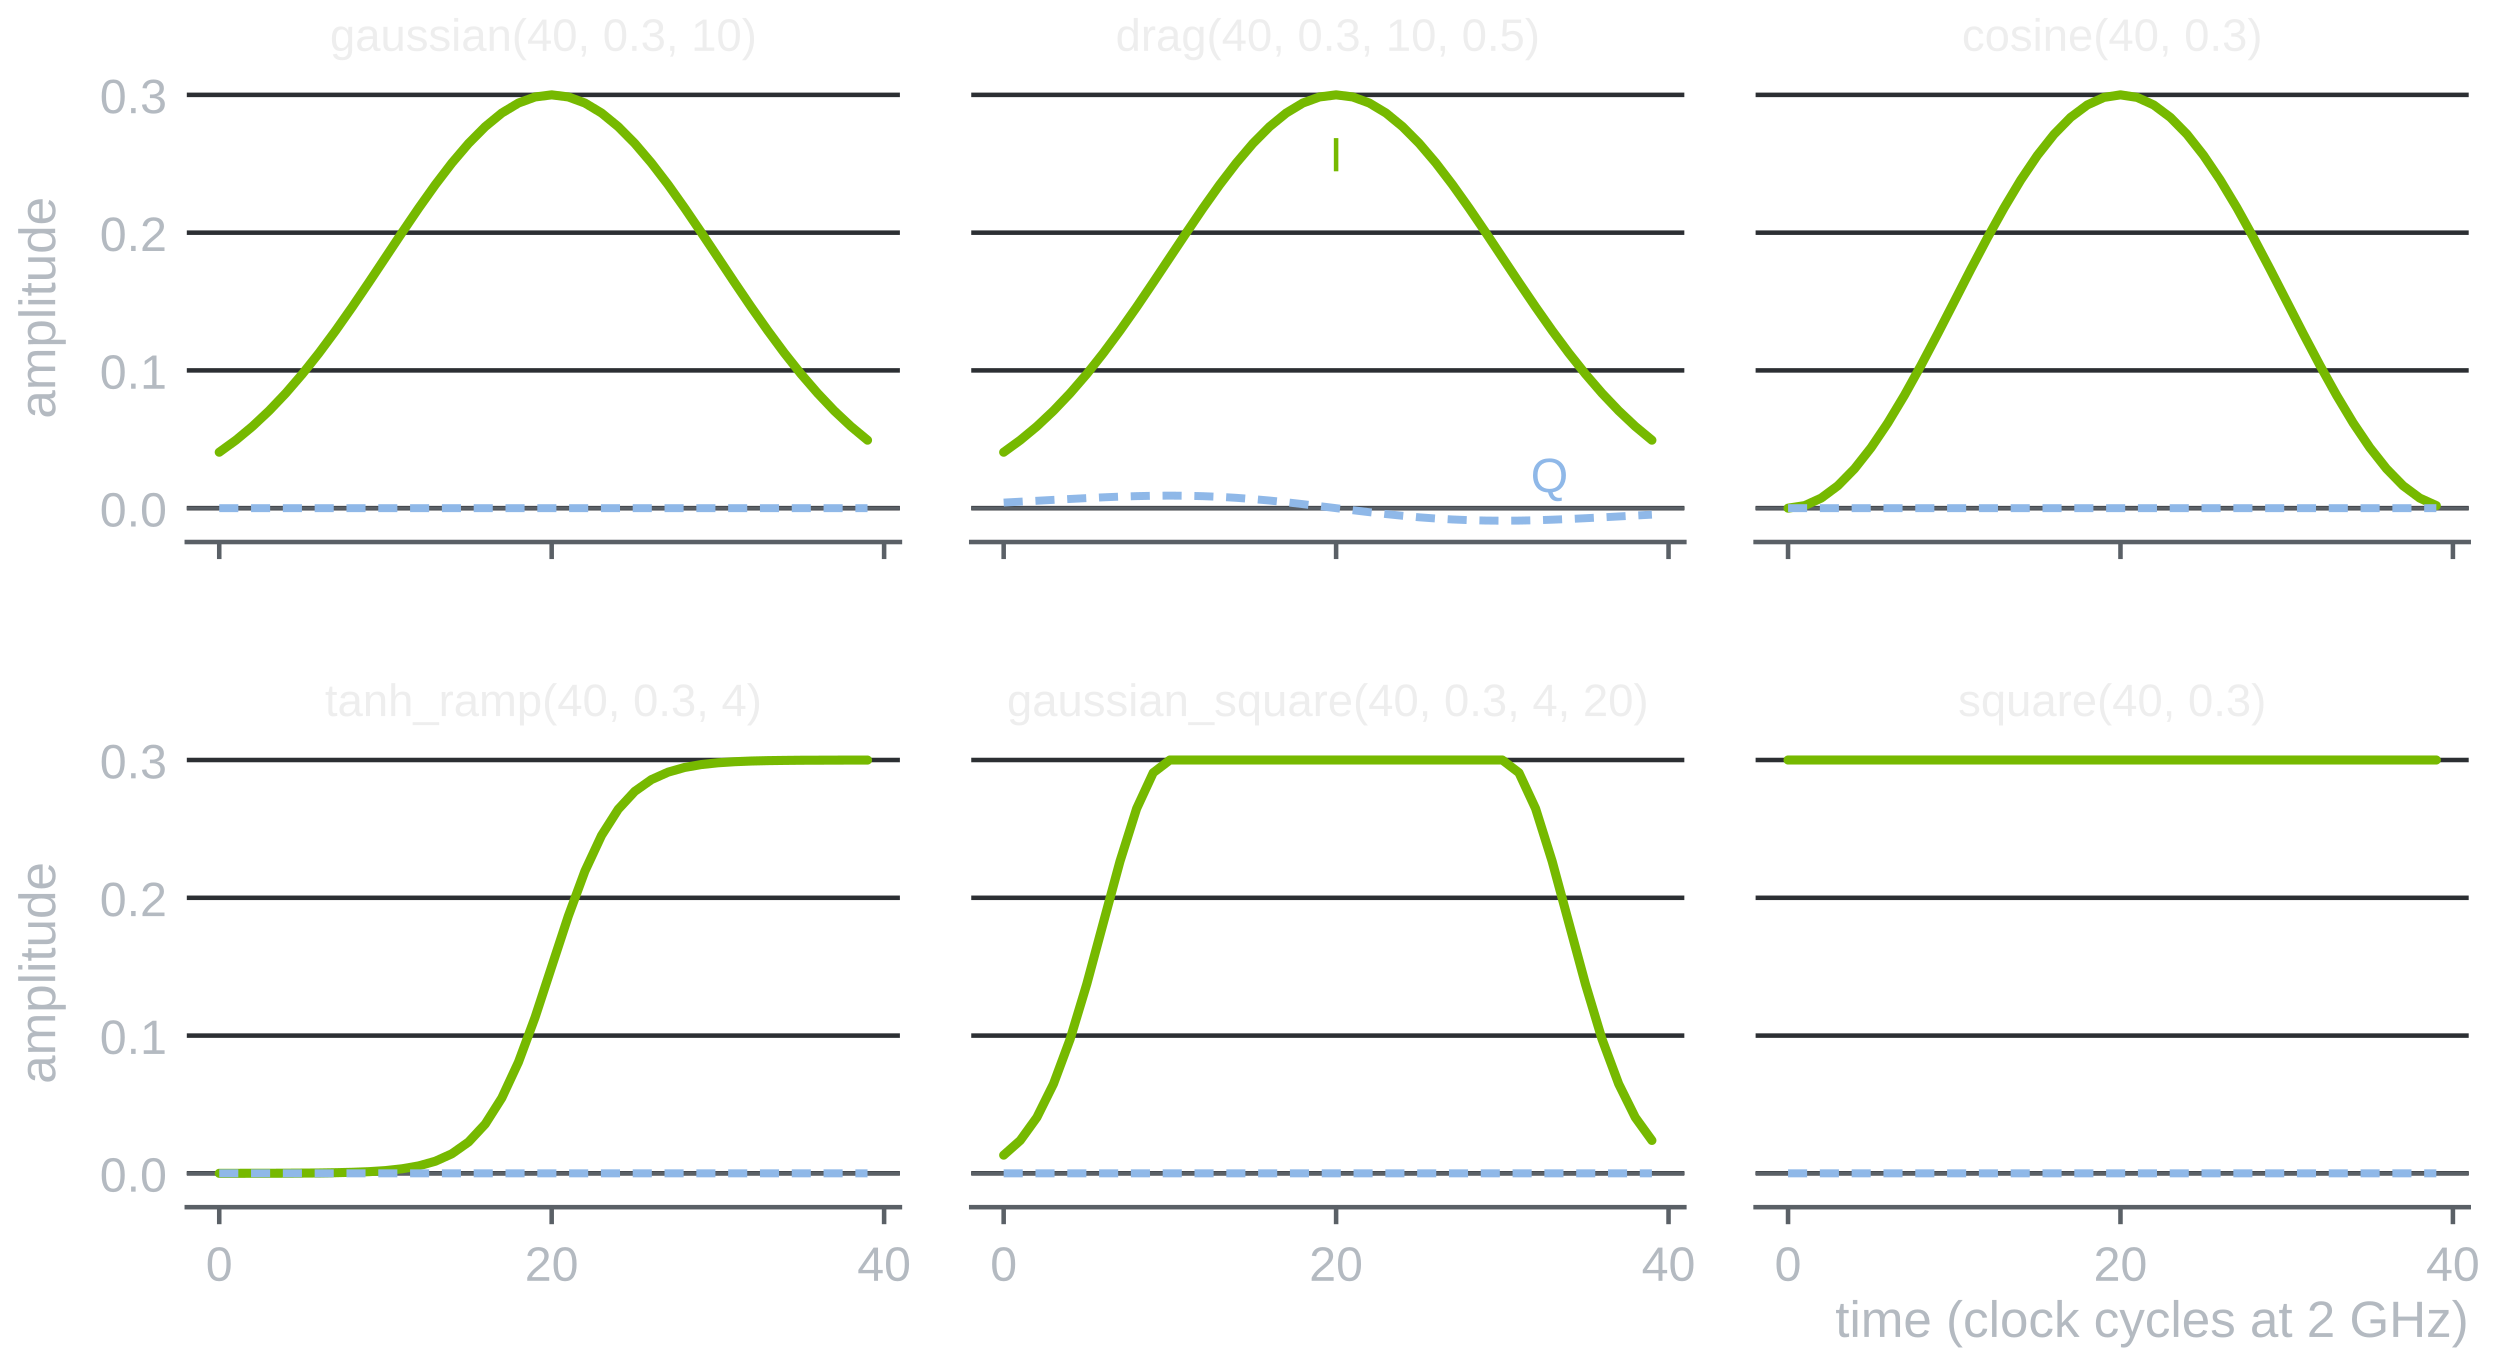
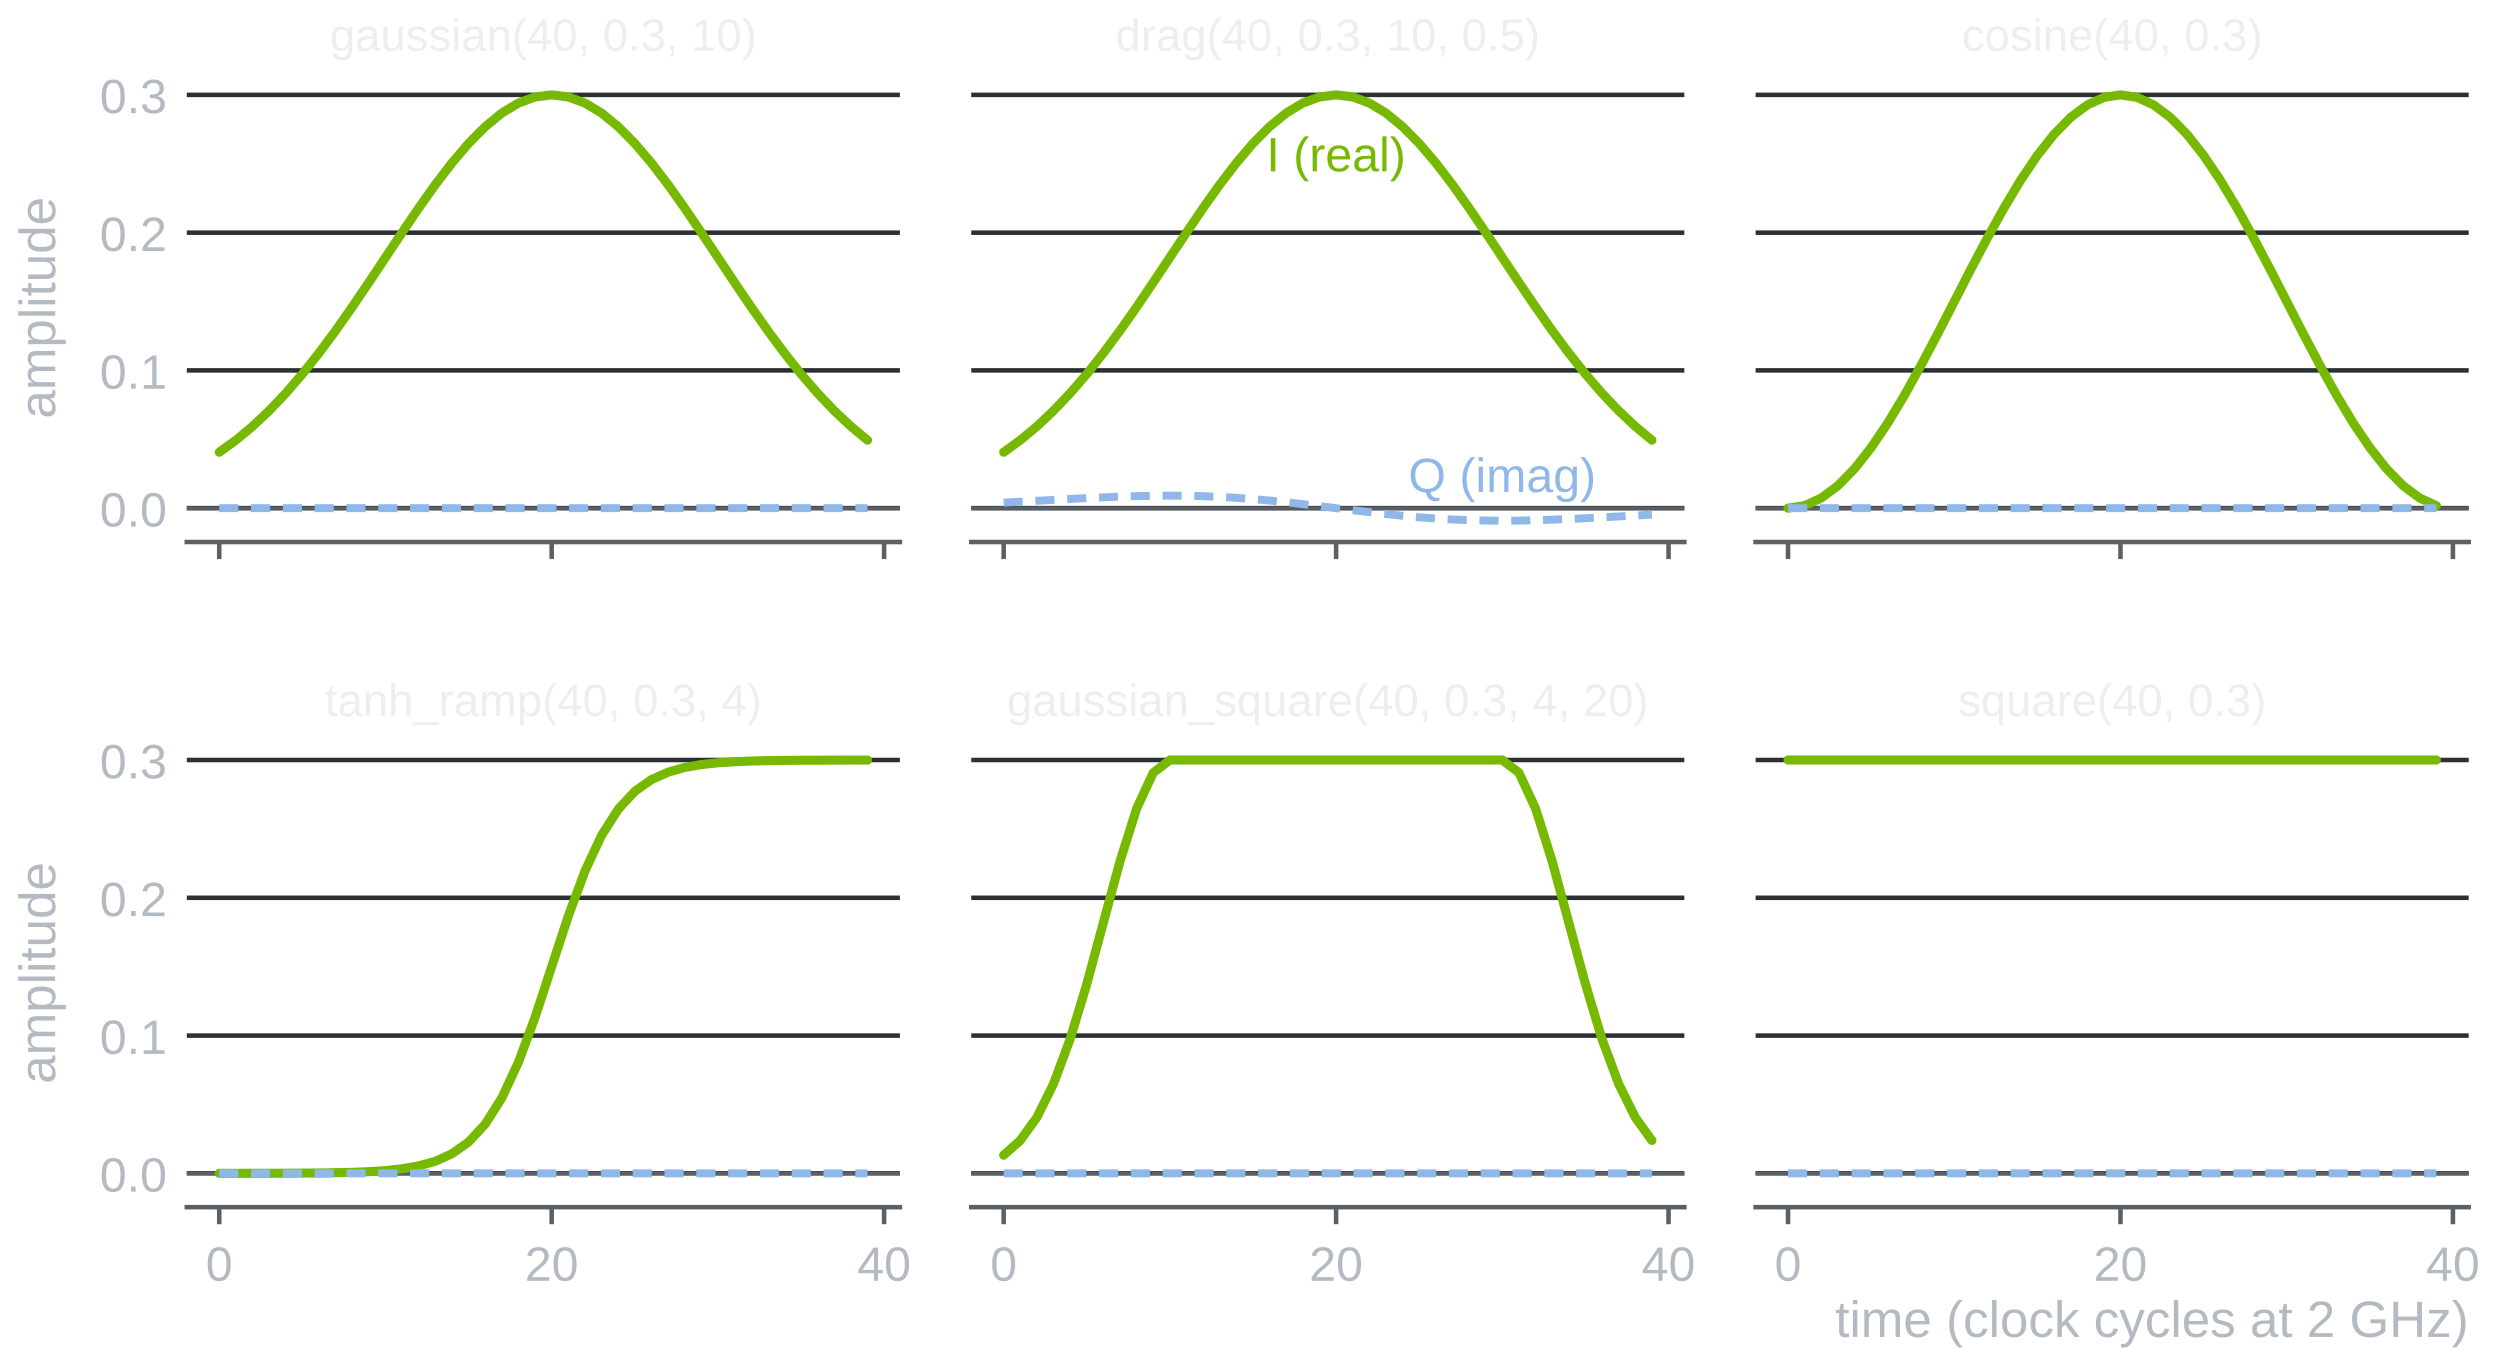
<svg xmlns="http://www.w3.org/2000/svg" xmlns:xlink="http://www.w3.org/1999/xlink" role="img" aria-labelledby="title desc" width="440.16pt" height="240.42pt" viewBox="0 0 440.16 240.42" version="1.1">
  <defs>
    <style type="text/css">*{stroke-linejoin: round; stroke-linecap: butt}</style>
  </defs>
  <g id="figure_1">
    <g id="patch_1">
      <path d="M 0 240.42 L 440.16 240.42 L 440.16 -0 L 0 -0 L 0 240.42 z " style="fill: none" />
    </g>
    <g id="axes_1">
      <g id="patch_2">
        <path d="M 32.89 95.43 L 158.44 95.43 L 158.44 12.95 L 32.89 12.95 L 32.89 95.43 z " style="fill: none" />
      </g>
      <g id="matplotlib.axis_1">
        <g id="xtick_1">
          <g id="line2d_1">
            <defs>
              <path id="mfe68c2d5a2" d="M 0 0 L 0 3 " style="stroke: #5a6066; stroke-width: 0.8" />
            </defs>
            <g>
              <use xlink:href="#mfe68c2d5a2" x="38.60" y="95.43" style="fill: #5a6066; stroke: #5a6066; stroke-width: 0.8" />
            </g>
          </g>
        </g>
        <g id="xtick_2">
          <g id="line2d_2">
            <g>
              <use xlink:href="#mfe68c2d5a2" x="97.13" y="95.43" style="fill: #5a6066; stroke: #5a6066; stroke-width: 0.8" />
            </g>
          </g>
        </g>
        <g id="xtick_3">
          <g id="line2d_3">
            <g>
              <use xlink:href="#mfe68c2d5a2" x="155.66" y="95.43" style="fill: #5a6066; stroke: #5a6066; stroke-width: 0.8" />
            </g>
          </g>
        </g>
      </g>
      <g id="matplotlib.axis_2">
        <g id="ytick_1">
          <g id="line2d_4">
            <path d="M 32.89 89.47 L 158.44 89.47 " clip-path="url(#p9527e29cbf)" style="fill: none; stroke: #2c2f33; stroke-width: 0.8; stroke-linecap: round" />
          </g>
          <g id="line2d_5" />
          <g id="text_1">
            <text style="font-size: 8.5px; font-family:NVIDIA, Arial, Helvetica, sans-serif; text-anchor: end; fill: #b4bac1" x="29.39" y="92.70" transform="rotate(-0 29.39 92.70)">0.0</text>
          </g>
        </g>
        <g id="ytick_2">
          <g id="line2d_6">
            <path d="M 32.89 65.21 L 158.44 65.21 " clip-path="url(#p9527e29cbf)" style="fill: none; stroke: #2c2f33; stroke-width: 0.8; stroke-linecap: round" />
          </g>
          <g id="line2d_7" />
          <g id="text_2">
            <text style="font-size: 8.5px; font-family:NVIDIA, Arial, Helvetica, sans-serif; text-anchor: end; fill: #b4bac1" x="29.39" y="68.44" transform="rotate(-0 29.39 68.44)">0.1</text>
          </g>
        </g>
        <g id="ytick_3">
          <g id="line2d_8">
            <path d="M 32.89 40.96 L 158.44 40.96 " clip-path="url(#p9527e29cbf)" style="fill: none; stroke: #2c2f33; stroke-width: 0.8; stroke-linecap: round" />
          </g>
          <g id="line2d_9" />
          <g id="text_3">
            <text style="font-size: 8.5px; font-family:NVIDIA, Arial, Helvetica, sans-serif; text-anchor: end; fill: #b4bac1" x="29.39" y="44.19" transform="rotate(-0 29.39 44.19)">0.2</text>
          </g>
        </g>
        <g id="ytick_4">
          <g id="line2d_10">
            <path d="M 32.89 16.70 L 158.44 16.70 " clip-path="url(#p9527e29cbf)" style="fill: none; stroke: #2c2f33; stroke-width: 0.8; stroke-linecap: round" />
          </g>
          <g id="line2d_11" />
          <g id="text_4">
            <text style="font-size: 8.5px; font-family:NVIDIA, Arial, Helvetica, sans-serif; text-anchor: end; fill: #b4bac1" x="29.39" y="19.93" transform="rotate(-0 29.39 19.93)">0.3</text>
          </g>
        </g>
        <g id="text_5">
          <text style="font-size: 9px; font-family:NVIDIA, Arial, Helvetica, sans-serif; text-anchor: middle; fill: #b4bac1" x="9.71" y="54.19" transform="rotate(-90 9.71 54.19)">amplitude</text>
        </g>
      </g>
      <g id="line2d_12">
        <path d="M 32.89 89.47 L 158.44 89.47 " clip-path="url(#p9527e29cbf)" style="fill: none; stroke: #5a6066; stroke-width: 0.6; stroke-linecap: round" />
      </g>
      <g id="line2d_13">
        <path d="M 38.60 79.62 L 41.53 77.50 L 44.45 75.07 L 47.38 72.32 L 50.31 69.24 L 53.23 65.85 L 56.16 62.16 L 59.09 58.21 L 62.01 54.05 L 64.94 49.73 L 67.87 45.33 L 70.79 40.94 L 73.72 36.63 L 76.65 32.51 L 79.57 28.69 L 82.50 25.25 L 85.43 22.30 L 88.35 19.90 L 91.28 18.14 L 94.21 17.07 L 97.13 16.70 L 100.06 17.07 L 102.98 18.14 L 105.91 19.90 L 108.84 22.30 L 111.76 25.25 L 114.69 28.69 L 117.62 32.51 L 120.54 36.63 L 123.47 40.94 L 126.40 45.33 L 129.32 49.73 L 132.25 54.05 L 135.18 58.21 L 138.10 62.16 L 141.03 65.85 L 143.96 69.24 L 146.88 72.32 L 149.81 75.07 L 152.74 77.50 " clip-path="url(#p9527e29cbf)" style="fill: none; stroke: #76b900; stroke-width: 1.6; stroke-linecap: round" />
      </g>
      <g id="line2d_14">
        <path d="M 38.60 89.47 L 41.53 89.47 L 44.45 89.47 L 47.38 89.47 L 50.31 89.47 L 53.23 89.47 L 56.16 89.47 L 59.09 89.47 L 62.01 89.47 L 64.94 89.47 L 67.87 89.47 L 70.79 89.47 L 73.72 89.47 L 76.65 89.47 L 79.57 89.47 L 82.50 89.47 L 85.43 89.47 L 88.35 89.47 L 91.28 89.47 L 94.21 89.47 L 97.13 89.47 L 100.06 89.47 L 102.98 89.47 L 105.91 89.47 L 108.84 89.47 L 111.76 89.47 L 114.69 89.47 L 117.62 89.47 L 120.54 89.47 L 123.47 89.47 L 126.40 89.47 L 129.32 89.47 L 132.25 89.47 L 135.18 89.47 L 138.10 89.47 L 141.03 89.47 L 143.96 89.47 L 146.88 89.47 L 149.81 89.47 L 152.74 89.47 " clip-path="url(#p9527e29cbf)" style="fill: none; stroke-dasharray: 3.36,2.24; stroke-dashoffset: 0; stroke: #8fb8e8; stroke-width: 1.4" />
      </g>
      <g id="patch_3">
        <path d="M 32.89 95.43 L 158.44 95.43 " style="fill: none; stroke: #5a6066; stroke-width: 0.8; stroke-linejoin: miter; stroke-linecap: square" />
      </g>
      <g id="text_6">
        <text style="font-size: 8px; font-family:NVIDIA, Arial, Helvetica, sans-serif; text-anchor: middle; fill: #eeeeee" x="95.67" y="8.95" transform="rotate(-0 95.67 8.95)">gaussian(40, 0.3, 10)</text>
      </g>
    </g>
    <g id="axes_2">
      <g id="patch_4">
        <path d="M 171.00 95.43 L 296.55 95.43 L 296.55 12.95 L 171.00 12.95 L 171.00 95.43 z " style="fill: none" />
      </g>
      <g id="matplotlib.axis_3">
        <g id="xtick_4">
          <g id="line2d_15">
            <g>
              <use xlink:href="#mfe68c2d5a2" x="176.71" y="95.43" style="fill: #5a6066; stroke: #5a6066; stroke-width: 0.8" />
            </g>
          </g>
        </g>
        <g id="xtick_5">
          <g id="line2d_16">
            <g>
              <use xlink:href="#mfe68c2d5a2" x="235.24" y="95.43" style="fill: #5a6066; stroke: #5a6066; stroke-width: 0.8" />
            </g>
          </g>
        </g>
        <g id="xtick_6">
          <g id="line2d_17">
            <g>
              <use xlink:href="#mfe68c2d5a2" x="293.77" y="95.43" style="fill: #5a6066; stroke: #5a6066; stroke-width: 0.8" />
            </g>
          </g>
        </g>
      </g>
      <g id="matplotlib.axis_4">
        <g id="ytick_5">
          <g id="line2d_18">
            <path d="M 171.00 89.47 L 296.55 89.47 " clip-path="url(#pcccd1aeb16)" style="fill: none; stroke: #2c2f33; stroke-width: 0.8; stroke-linecap: round" />
          </g>
          <g id="line2d_19" />
        </g>
        <g id="ytick_6">
          <g id="line2d_20">
            <path d="M 171.00 65.21 L 296.55 65.21 " clip-path="url(#pcccd1aeb16)" style="fill: none; stroke: #2c2f33; stroke-width: 0.8; stroke-linecap: round" />
          </g>
          <g id="line2d_21" />
        </g>
        <g id="ytick_7">
          <g id="line2d_22">
            <path d="M 171.00 40.96 L 296.55 40.96 " clip-path="url(#pcccd1aeb16)" style="fill: none; stroke: #2c2f33; stroke-width: 0.8; stroke-linecap: round" />
          </g>
          <g id="line2d_23" />
        </g>
        <g id="ytick_8">
          <g id="line2d_24">
            <path d="M 171.00 16.70 L 296.55 16.70 " clip-path="url(#pcccd1aeb16)" style="fill: none; stroke: #2c2f33; stroke-width: 0.8; stroke-linecap: round" />
          </g>
          <g id="line2d_25" />
        </g>
      </g>
      <g id="line2d_26">
        <path d="M 171.00 89.47 L 296.55 89.47 " clip-path="url(#pcccd1aeb16)" style="fill: none; stroke: #5a6066; stroke-width: 0.6; stroke-linecap: round" />
      </g>
      <g id="line2d_27">
        <path d="M 176.71 79.62 L 179.63 77.50 L 182.56 75.07 L 185.48 72.32 L 188.41 69.24 L 191.34 65.85 L 194.26 62.16 L 197.19 58.21 L 200.12 54.05 L 203.04 49.73 L 205.97 45.33 L 208.90 40.94 L 211.82 36.63 L 214.75 32.51 L 217.68 28.69 L 220.60 25.25 L 223.53 22.30 L 226.46 19.90 L 229.38 18.14 L 232.31 17.07 L 235.24 16.70 L 238.16 17.07 L 241.09 18.14 L 244.02 19.90 L 246.94 22.30 L 249.87 25.25 L 252.80 28.69 L 255.72 32.51 L 258.65 36.63 L 261.58 40.94 L 264.50 45.33 L 267.43 49.73 L 270.36 54.05 L 273.28 58.21 L 276.21 62.16 L 279.14 65.85 L 282.06 69.24 L 284.99 72.32 L 287.91 75.07 L 290.84 77.50 " clip-path="url(#pcccd1aeb16)" style="fill: none; stroke: #76b900; stroke-width: 1.6; stroke-linecap: round" />
      </g>
      <g id="line2d_28">
        <path d="M 176.71 88.49 L 179.63 88.33 L 182.56 88.17 L 185.48 88.01 L 188.41 87.85 L 191.34 87.70 L 194.26 87.56 L 197.19 87.44 L 200.12 87.35 L 203.04 87.29 L 205.97 87.26 L 208.90 87.29 L 211.82 87.36 L 214.75 87.48 L 217.68 87.65 L 220.60 87.87 L 223.53 88.13 L 226.46 88.43 L 229.38 88.76 L 232.31 89.11 L 235.24 89.47 L 238.16 89.83 L 241.09 90.18 L 244.02 90.51 L 246.94 90.81 L 249.87 91.08 L 252.80 91.29 L 255.72 91.46 L 258.65 91.58 L 261.58 91.65 L 264.50 91.68 L 267.43 91.66 L 270.36 91.60 L 273.28 91.50 L 276.21 91.38 L 279.14 91.24 L 282.06 91.09 L 284.99 90.93 L 287.91 90.77 L 290.84 90.61 " clip-path="url(#pcccd1aeb16)" style="fill: none; stroke-dasharray: 3.36,2.24; stroke-dashoffset: 0; stroke: #8fb8e8; stroke-width: 1.4" />
      </g>
      <g id="patch_5">
        <path d="M 171.00 95.43 L 296.55 95.43 " style="fill: none; stroke: #5a6066; stroke-width: 0.8; stroke-linejoin: miter; stroke-linecap: square" />
      </g>
      <g id="text_7">
-         <text style="font-size: 8.5px; font-family:NVIDIA, Arial, Helvetica, sans-serif; text-anchor: middle; fill: #76b900" x="235.24" y="30.16" transform="rotate(-0 235.24 30.16)">I</text>
+         <text style="font-size: 8.5px; font-family:NVIDIA, Arial, Helvetica, sans-serif; text-anchor: middle; fill: #76b900" x="235.24" y="30.16" transform="rotate(-0 235.24 30.16)">I (real)</text>
      </g>
      <g id="text_8">
-         <text style="font-size: 8.5px; font-family:NVIDIA, Arial, Helvetica, sans-serif; text-anchor: start; fill: #8fb8e8" x="269.50" y="86.64" transform="rotate(-0 269.50 86.64)">Q</text>
+         <text style="font-size: 8.5px; font-family:NVIDIA, Arial, Helvetica, sans-serif; text-anchor: middle; fill: #8fb8e8" x="264.50" y="86.64" transform="rotate(-0 264.50 86.64)">Q (imag)</text>
      </g>
      <g id="text_9">
        <text style="font-size: 8px; font-family:NVIDIA, Arial, Helvetica, sans-serif; text-anchor: middle; fill: #eeeeee" x="233.77" y="8.95" transform="rotate(-0 233.77 8.95)">drag(40, 0.3, 10, 0.5)</text>
      </g>
    </g>
    <g id="axes_3">
      <g id="patch_6">
        <path d="M 309.10 95.43 L 434.65 95.43 L 434.65 12.95 L 309.10 12.95 L 309.10 95.43 z " style="fill: none" />
      </g>
      <g id="matplotlib.axis_5">
        <g id="xtick_7">
          <g id="line2d_29">
            <g>
              <use xlink:href="#mfe68c2d5a2" x="314.81" y="95.43" style="fill: #5a6066; stroke: #5a6066; stroke-width: 0.8" />
            </g>
          </g>
        </g>
        <g id="xtick_8">
          <g id="line2d_30">
            <g>
              <use xlink:href="#mfe68c2d5a2" x="373.34" y="95.43" style="fill: #5a6066; stroke: #5a6066; stroke-width: 0.8" />
            </g>
          </g>
        </g>
        <g id="xtick_9">
          <g id="line2d_31">
            <g>
              <use xlink:href="#mfe68c2d5a2" x="431.87" y="95.43" style="fill: #5a6066; stroke: #5a6066; stroke-width: 0.8" />
            </g>
          </g>
        </g>
      </g>
      <g id="matplotlib.axis_6">
        <g id="ytick_9">
          <g id="line2d_32">
            <path d="M 309.10 89.47 L 434.65 89.47 " clip-path="url(#p163b3417c3)" style="fill: none; stroke: #2c2f33; stroke-width: 0.8; stroke-linecap: round" />
          </g>
          <g id="line2d_33" />
        </g>
        <g id="ytick_10">
          <g id="line2d_34">
            <path d="M 309.10 65.21 L 434.65 65.21 " clip-path="url(#p163b3417c3)" style="fill: none; stroke: #2c2f33; stroke-width: 0.8; stroke-linecap: round" />
          </g>
          <g id="line2d_35" />
        </g>
        <g id="ytick_11">
          <g id="line2d_36">
            <path d="M 309.10 40.96 L 434.65 40.96 " clip-path="url(#p163b3417c3)" style="fill: none; stroke: #2c2f33; stroke-width: 0.8; stroke-linecap: round" />
          </g>
          <g id="line2d_37" />
        </g>
        <g id="ytick_12">
          <g id="line2d_38">
            <path d="M 309.10 16.70 L 434.65 16.70 " clip-path="url(#p163b3417c3)" style="fill: none; stroke: #2c2f33; stroke-width: 0.8; stroke-linecap: round" />
          </g>
          <g id="line2d_39" />
        </g>
      </g>
      <g id="line2d_40">
        <path d="M 309.10 89.47 L 434.65 89.47 " clip-path="url(#p163b3417c3)" style="fill: none; stroke: #5a6066; stroke-width: 0.6; stroke-linecap: round" />
      </g>
      <g id="line2d_41">
        <path d="M 314.81 89.47 L 317.74 89.02 L 320.66 87.69 L 323.59 85.51 L 326.52 82.52 L 329.44 78.81 L 332.37 74.47 L 335.30 69.60 L 338.22 64.33 L 341.15 58.78 L 344.08 53.09 L 347.00 47.39 L 349.93 41.84 L 352.86 36.57 L 355.78 31.70 L 358.71 27.36 L 361.64 23.65 L 364.56 20.67 L 367.49 18.48 L 370.42 17.15 L 373.34 16.70 L 376.27 17.15 L 379.19 18.48 L 382.12 20.67 L 385.05 23.65 L 387.97 27.36 L 390.90 31.70 L 393.83 36.57 L 396.75 41.84 L 399.68 47.39 L 402.61 53.09 L 405.53 58.78 L 408.46 64.33 L 411.39 69.60 L 414.31 74.47 L 417.24 78.81 L 420.17 82.52 L 423.09 85.51 L 426.02 87.69 L 428.95 89.02 " clip-path="url(#p163b3417c3)" style="fill: none; stroke: #76b900; stroke-width: 1.6; stroke-linecap: round" />
      </g>
      <g id="line2d_42">
        <path d="M 314.81 89.47 L 317.74 89.47 L 320.66 89.47 L 323.59 89.47 L 326.52 89.47 L 329.44 89.47 L 332.37 89.47 L 335.30 89.47 L 338.22 89.47 L 341.15 89.47 L 344.08 89.47 L 347.00 89.47 L 349.93 89.47 L 352.86 89.47 L 355.78 89.47 L 358.71 89.47 L 361.64 89.47 L 364.56 89.47 L 367.49 89.47 L 370.42 89.47 L 373.34 89.47 L 376.27 89.47 L 379.19 89.47 L 382.12 89.47 L 385.05 89.47 L 387.97 89.47 L 390.90 89.47 L 393.83 89.47 L 396.75 89.47 L 399.68 89.47 L 402.61 89.47 L 405.53 89.47 L 408.46 89.47 L 411.39 89.47 L 414.31 89.47 L 417.24 89.47 L 420.17 89.47 L 423.09 89.47 L 426.02 89.47 L 428.95 89.47 " clip-path="url(#p163b3417c3)" style="fill: none; stroke-dasharray: 3.36,2.24; stroke-dashoffset: 0; stroke: #8fb8e8; stroke-width: 1.4" />
      </g>
      <g id="patch_7">
        <path d="M 309.10 95.43 L 434.65 95.43 " style="fill: none; stroke: #5a6066; stroke-width: 0.8; stroke-linejoin: miter; stroke-linecap: square" />
      </g>
      <g id="text_10">
        <text style="font-size: 8px; font-family:NVIDIA, Arial, Helvetica, sans-serif; text-anchor: middle; fill: #eeeeee" x="371.88" y="8.95" transform="rotate(-0 371.88 8.95)">cosine(40, 0.3)</text>
      </g>
    </g>
    <g id="axes_4">
      <g id="patch_8">
        <path d="M 32.89 212.54 L 158.44 212.54 L 158.44 130.07 L 32.89 130.07 L 32.89 212.54 z " style="fill: none" />
      </g>
      <g id="matplotlib.axis_7">
        <g id="xtick_10">
          <g id="line2d_43">
            <g>
              <use xlink:href="#mfe68c2d5a2" x="38.60" y="212.54" style="fill: #5a6066; stroke: #5a6066; stroke-width: 0.8" />
            </g>
          </g>
          <g id="text_11">
            <text style="font-size: 8.5px; font-family:NVIDIA, Arial, Helvetica, sans-serif; text-anchor: middle; fill: #b4bac1" x="38.60" y="225.50" transform="rotate(-0 38.60 225.50)">0</text>
          </g>
        </g>
        <g id="xtick_11">
          <g id="line2d_44">
            <g>
              <use xlink:href="#mfe68c2d5a2" x="97.13" y="212.54" style="fill: #5a6066; stroke: #5a6066; stroke-width: 0.8" />
            </g>
          </g>
          <g id="text_12">
            <text style="font-size: 8.5px; font-family:NVIDIA, Arial, Helvetica, sans-serif; text-anchor: middle; fill: #b4bac1" x="97.13" y="225.50" transform="rotate(-0 97.13 225.50)">20</text>
          </g>
        </g>
        <g id="xtick_12">
          <g id="line2d_45">
            <g>
              <use xlink:href="#mfe68c2d5a2" x="155.66" y="212.54" style="fill: #5a6066; stroke: #5a6066; stroke-width: 0.8" />
            </g>
          </g>
          <g id="text_13">
            <text style="font-size: 8.5px; font-family:NVIDIA, Arial, Helvetica, sans-serif; text-anchor: middle; fill: #b4bac1" x="155.66" y="225.50" transform="rotate(-0 155.66 225.50)">40</text>
          </g>
        </g>
      </g>
      <g id="matplotlib.axis_8">
        <g id="ytick_13">
          <g id="line2d_46">
            <path d="M 32.89 206.58 L 158.44 206.58 " clip-path="url(#p8f111c5235)" style="fill: none; stroke: #2c2f33; stroke-width: 0.8; stroke-linecap: round" />
          </g>
          <g id="line2d_47" />
          <g id="text_14">
            <text style="font-size: 8.5px; font-family:NVIDIA, Arial, Helvetica, sans-serif; text-anchor: end; fill: #b4bac1" x="29.39" y="209.81" transform="rotate(-0 29.39 209.81)">0.0</text>
          </g>
        </g>
        <g id="ytick_14">
          <g id="line2d_48">
            <path d="M 32.89 182.33 L 158.44 182.33 " clip-path="url(#p8f111c5235)" style="fill: none; stroke: #2c2f33; stroke-width: 0.8; stroke-linecap: round" />
          </g>
          <g id="line2d_49" />
          <g id="text_15">
            <text style="font-size: 8.5px; font-family:NVIDIA, Arial, Helvetica, sans-serif; text-anchor: end; fill: #b4bac1" x="29.39" y="185.56" transform="rotate(-0 29.39 185.56)">0.1</text>
          </g>
        </g>
        <g id="ytick_15">
          <g id="line2d_50">
            <path d="M 32.89 158.07 L 158.44 158.07 " clip-path="url(#p8f111c5235)" style="fill: none; stroke: #2c2f33; stroke-width: 0.8; stroke-linecap: round" />
          </g>
          <g id="line2d_51" />
          <g id="text_16">
            <text style="font-size: 8.5px; font-family:NVIDIA, Arial, Helvetica, sans-serif; text-anchor: end; fill: #b4bac1" x="29.39" y="161.30" transform="rotate(-0 29.39 161.30)">0.2</text>
          </g>
        </g>
        <g id="ytick_16">
          <g id="line2d_52">
            <path d="M 32.89 133.81 L 158.44 133.81 " clip-path="url(#p8f111c5235)" style="fill: none; stroke: #2c2f33; stroke-width: 0.8; stroke-linecap: round" />
          </g>
          <g id="line2d_53" />
          <g id="text_17">
            <text style="font-size: 8.5px; font-family:NVIDIA, Arial, Helvetica, sans-serif; text-anchor: end; fill: #b4bac1" x="29.39" y="137.04" transform="rotate(-0 29.39 137.04)">0.3</text>
          </g>
        </g>
        <g id="text_18">
          <text style="font-size: 9px; font-family:NVIDIA, Arial, Helvetica, sans-serif; text-anchor: middle; fill: #b4bac1" x="9.71" y="171.30" transform="rotate(-90 9.71 171.30)">amplitude</text>
        </g>
      </g>
      <g id="line2d_54">
        <path d="M 32.89 206.58 L 158.44 206.58 " clip-path="url(#p8f111c5235)" style="fill: none; stroke: #5a6066; stroke-width: 0.6; stroke-linecap: round" />
      </g>
      <g id="line2d_55">
        <path d="M 38.60 206.58 L 41.53 206.58 L 44.45 206.57 L 47.38 206.57 L 50.31 206.56 L 53.23 206.54 L 56.16 206.52 L 59.09 206.47 L 62.01 206.40 L 64.94 206.29 L 67.87 206.10 L 70.79 205.78 L 73.72 205.27 L 76.65 204.45 L 79.57 203.13 L 82.50 201.06 L 85.43 197.91 L 88.35 193.31 L 91.28 187.01 L 94.21 179.11 L 97.13 170.20 L 100.06 161.29 L 102.98 153.38 L 105.91 147.09 L 108.84 142.49 L 111.76 139.33 L 114.69 137.26 L 117.62 135.95 L 120.54 135.12 L 123.47 134.61 L 126.40 134.30 L 129.32 134.11 L 132.25 133.99 L 135.18 133.92 L 138.10 133.88 L 141.03 133.85 L 143.96 133.84 L 146.88 133.83 L 149.81 133.82 L 152.74 133.82 " clip-path="url(#p8f111c5235)" style="fill: none; stroke: #76b900; stroke-width: 1.6; stroke-linecap: round" />
      </g>
      <g id="line2d_56">
        <path d="M 38.60 206.58 L 41.53 206.58 L 44.45 206.58 L 47.38 206.58 L 50.31 206.58 L 53.23 206.58 L 56.16 206.58 L 59.09 206.58 L 62.01 206.58 L 64.94 206.58 L 67.87 206.58 L 70.79 206.58 L 73.72 206.58 L 76.65 206.58 L 79.57 206.58 L 82.50 206.58 L 85.43 206.58 L 88.35 206.58 L 91.28 206.58 L 94.21 206.58 L 97.13 206.58 L 100.06 206.58 L 102.98 206.58 L 105.91 206.58 L 108.84 206.58 L 111.76 206.58 L 114.69 206.58 L 117.62 206.58 L 120.54 206.58 L 123.47 206.58 L 126.40 206.58 L 129.32 206.58 L 132.25 206.58 L 135.18 206.58 L 138.10 206.58 L 141.03 206.58 L 143.96 206.58 L 146.88 206.58 L 149.81 206.58 L 152.74 206.58 " clip-path="url(#p8f111c5235)" style="fill: none; stroke-dasharray: 3.36,2.24; stroke-dashoffset: 0; stroke: #8fb8e8; stroke-width: 1.4" />
      </g>
      <g id="patch_9">
        <path d="M 32.89 212.54 L 158.44 212.54 " style="fill: none; stroke: #5a6066; stroke-width: 0.8; stroke-linejoin: miter; stroke-linecap: square" />
      </g>
      <g id="text_19">
        <text style="font-size: 8px; font-family:NVIDIA, Arial, Helvetica, sans-serif; text-anchor: middle; fill: #eeeeee" x="95.67" y="126.07" transform="rotate(-0 95.67 126.07)">tanh_ramp(40, 0.3, 4)</text>
      </g>
    </g>
    <g id="axes_5">
      <g id="patch_10">
        <path d="M 171.00 212.54 L 296.55 212.54 L 296.55 130.07 L 171.00 130.07 L 171.00 212.54 z " style="fill: none" />
      </g>
      <g id="matplotlib.axis_9">
        <g id="xtick_13">
          <g id="line2d_57">
            <g>
              <use xlink:href="#mfe68c2d5a2" x="176.71" y="212.54" style="fill: #5a6066; stroke: #5a6066; stroke-width: 0.8" />
            </g>
          </g>
          <g id="text_20">
            <text style="font-size: 8.5px; font-family:NVIDIA, Arial, Helvetica, sans-serif; text-anchor: middle; fill: #b4bac1" x="176.71" y="225.50" transform="rotate(-0 176.71 225.50)">0</text>
          </g>
        </g>
        <g id="xtick_14">
          <g id="line2d_58">
            <g>
              <use xlink:href="#mfe68c2d5a2" x="235.24" y="212.54" style="fill: #5a6066; stroke: #5a6066; stroke-width: 0.8" />
            </g>
          </g>
          <g id="text_21">
            <text style="font-size: 8.5px; font-family:NVIDIA, Arial, Helvetica, sans-serif; text-anchor: middle; fill: #b4bac1" x="235.24" y="225.50" transform="rotate(-0 235.24 225.50)">20</text>
          </g>
        </g>
        <g id="xtick_15">
          <g id="line2d_59">
            <g>
              <use xlink:href="#mfe68c2d5a2" x="293.77" y="212.54" style="fill: #5a6066; stroke: #5a6066; stroke-width: 0.8" />
            </g>
          </g>
          <g id="text_22">
            <text style="font-size: 8.5px; font-family:NVIDIA, Arial, Helvetica, sans-serif; text-anchor: middle; fill: #b4bac1" x="293.77" y="225.50" transform="rotate(-0 293.77 225.50)">40</text>
          </g>
        </g>
      </g>
      <g id="matplotlib.axis_10">
        <g id="ytick_17">
          <g id="line2d_60">
            <path d="M 171.00 206.58 L 296.55 206.58 " clip-path="url(#p1607f39682)" style="fill: none; stroke: #2c2f33; stroke-width: 0.8; stroke-linecap: round" />
          </g>
          <g id="line2d_61" />
        </g>
        <g id="ytick_18">
          <g id="line2d_62">
            <path d="M 171.00 182.33 L 296.55 182.33 " clip-path="url(#p1607f39682)" style="fill: none; stroke: #2c2f33; stroke-width: 0.8; stroke-linecap: round" />
          </g>
          <g id="line2d_63" />
        </g>
        <g id="ytick_19">
          <g id="line2d_64">
            <path d="M 171.00 158.07 L 296.55 158.07 " clip-path="url(#p1607f39682)" style="fill: none; stroke: #2c2f33; stroke-width: 0.8; stroke-linecap: round" />
          </g>
          <g id="line2d_65" />
        </g>
        <g id="ytick_20">
          <g id="line2d_66">
            <path d="M 171.00 133.81 L 296.55 133.81 " clip-path="url(#p1607f39682)" style="fill: none; stroke: #2c2f33; stroke-width: 0.8; stroke-linecap: round" />
          </g>
          <g id="line2d_67" />
        </g>
      </g>
      <g id="line2d_68">
        <path d="M 171.00 206.58 L 296.55 206.58 " clip-path="url(#p1607f39682)" style="fill: none; stroke: #5a6066; stroke-width: 0.6; stroke-linecap: round" />
      </g>
      <g id="line2d_69">
        <path d="M 176.71 203.38 L 179.63 200.79 L 182.56 196.73 L 185.48 190.84 L 188.41 182.96 L 191.34 173.27 L 194.26 162.45 L 197.19 151.65 L 200.12 142.36 L 203.04 136.05 L 205.97 133.81 L 208.90 133.81 L 211.82 133.81 L 214.75 133.81 L 217.68 133.81 L 220.60 133.81 L 223.53 133.81 L 226.46 133.81 L 229.38 133.81 L 232.31 133.81 L 235.24 133.81 L 238.16 133.81 L 241.09 133.81 L 244.02 133.81 L 246.94 133.81 L 249.87 133.81 L 252.80 133.81 L 255.72 133.81 L 258.65 133.81 L 261.58 133.81 L 264.50 133.81 L 267.43 136.05 L 270.36 142.36 L 273.28 151.65 L 276.21 162.45 L 279.14 173.27 L 282.06 182.96 L 284.99 190.84 L 287.91 196.73 L 290.84 200.79 " clip-path="url(#p1607f39682)" style="fill: none; stroke: #76b900; stroke-width: 1.6; stroke-linecap: round" />
      </g>
      <g id="line2d_70">
        <path d="M 176.71 206.58 L 179.63 206.58 L 182.56 206.58 L 185.48 206.58 L 188.41 206.58 L 191.34 206.58 L 194.26 206.58 L 197.19 206.58 L 200.12 206.58 L 203.04 206.58 L 205.97 206.58 L 208.90 206.58 L 211.82 206.58 L 214.75 206.58 L 217.68 206.58 L 220.60 206.58 L 223.53 206.58 L 226.46 206.58 L 229.38 206.58 L 232.31 206.58 L 235.24 206.58 L 238.16 206.58 L 241.09 206.58 L 244.02 206.58 L 246.94 206.58 L 249.87 206.58 L 252.80 206.58 L 255.72 206.58 L 258.65 206.58 L 261.58 206.58 L 264.50 206.58 L 267.43 206.58 L 270.36 206.58 L 273.28 206.58 L 276.21 206.58 L 279.14 206.58 L 282.06 206.58 L 284.99 206.58 L 287.91 206.58 L 290.84 206.58 " clip-path="url(#p1607f39682)" style="fill: none; stroke-dasharray: 3.36,2.24; stroke-dashoffset: 0; stroke: #8fb8e8; stroke-width: 1.4" />
      </g>
      <g id="patch_11">
        <path d="M 171.00 212.54 L 296.55 212.54 " style="fill: none; stroke: #5a6066; stroke-width: 0.8; stroke-linejoin: miter; stroke-linecap: square" />
      </g>
      <g id="text_23">
        <text style="font-size: 8px; font-family:NVIDIA, Arial, Helvetica, sans-serif; text-anchor: middle; fill: #eeeeee" x="233.77" y="126.07" transform="rotate(-0 233.77 126.07)">gaussian_square(40, 0.3, 4, 20)</text>
      </g>
    </g>
    <g id="axes_6">
      <g id="patch_12">
        <path d="M 309.10 212.54 L 434.65 212.54 L 434.65 130.07 L 309.10 130.07 L 309.10 212.54 z " style="fill: none" />
      </g>
      <g id="matplotlib.axis_11">
        <g id="xtick_16">
          <g id="line2d_71">
            <g>
              <use xlink:href="#mfe68c2d5a2" x="314.81" y="212.54" style="fill: #5a6066; stroke: #5a6066; stroke-width: 0.8" />
            </g>
          </g>
          <g id="text_24">
            <text style="font-size: 8.5px; font-family:NVIDIA, Arial, Helvetica, sans-serif; text-anchor: middle; fill: #b4bac1" x="314.81" y="225.50" transform="rotate(-0 314.81 225.50)">0</text>
          </g>
        </g>
        <g id="xtick_17">
          <g id="line2d_72">
            <g>
              <use xlink:href="#mfe68c2d5a2" x="373.34" y="212.54" style="fill: #5a6066; stroke: #5a6066; stroke-width: 0.8" />
            </g>
          </g>
          <g id="text_25">
            <text style="font-size: 8.5px; font-family:NVIDIA, Arial, Helvetica, sans-serif; text-anchor: middle; fill: #b4bac1" x="373.34" y="225.50" transform="rotate(-0 373.34 225.50)">20</text>
          </g>
        </g>
        <g id="xtick_18">
          <g id="line2d_73">
            <g>
              <use xlink:href="#mfe68c2d5a2" x="431.87" y="212.54" style="fill: #5a6066; stroke: #5a6066; stroke-width: 0.8" />
            </g>
          </g>
          <g id="text_26">
            <text style="font-size: 8.5px; font-family:NVIDIA, Arial, Helvetica, sans-serif; text-anchor: middle; fill: #b4bac1" x="431.87" y="225.50" transform="rotate(-0 431.87 225.50)">40</text>
          </g>
        </g>
        <g id="text_27">
          <text style="font-size: 9px; font-family:NVIDIA, Arial, Helvetica, sans-serif; text-anchor: end; fill: #b4bac1" x="434.65" y="235.38" transform="rotate(-0 434.65 235.38)">time (clock cycles at 2 GHz)</text>
        </g>
      </g>
      <g id="matplotlib.axis_12">
        <g id="ytick_21">
          <g id="line2d_74">
            <path d="M 309.10 206.58 L 434.65 206.58 " clip-path="url(#p3e2828079f)" style="fill: none; stroke: #2c2f33; stroke-width: 0.8; stroke-linecap: round" />
          </g>
          <g id="line2d_75" />
        </g>
        <g id="ytick_22">
          <g id="line2d_76">
            <path d="M 309.10 182.33 L 434.65 182.33 " clip-path="url(#p3e2828079f)" style="fill: none; stroke: #2c2f33; stroke-width: 0.8; stroke-linecap: round" />
          </g>
          <g id="line2d_77" />
        </g>
        <g id="ytick_23">
          <g id="line2d_78">
            <path d="M 309.10 158.07 L 434.65 158.07 " clip-path="url(#p3e2828079f)" style="fill: none; stroke: #2c2f33; stroke-width: 0.8; stroke-linecap: round" />
          </g>
          <g id="line2d_79" />
        </g>
        <g id="ytick_24">
          <g id="line2d_80">
            <path d="M 309.10 133.81 L 434.65 133.81 " clip-path="url(#p3e2828079f)" style="fill: none; stroke: #2c2f33; stroke-width: 0.8; stroke-linecap: round" />
          </g>
          <g id="line2d_81" />
        </g>
      </g>
      <g id="line2d_82">
        <path d="M 309.10 206.58 L 434.65 206.58 " clip-path="url(#p3e2828079f)" style="fill: none; stroke: #5a6066; stroke-width: 0.6; stroke-linecap: round" />
      </g>
      <g id="line2d_83">
        <path d="M 314.81 133.81 L 317.74 133.81 L 320.66 133.81 L 323.59 133.81 L 326.52 133.81 L 329.44 133.81 L 332.37 133.81 L 335.30 133.81 L 338.22 133.81 L 341.15 133.81 L 344.08 133.81 L 347.00 133.81 L 349.93 133.81 L 352.86 133.81 L 355.78 133.81 L 358.71 133.81 L 361.64 133.81 L 364.56 133.81 L 367.49 133.81 L 370.42 133.81 L 373.34 133.81 L 376.27 133.81 L 379.19 133.81 L 382.12 133.81 L 385.05 133.81 L 387.97 133.81 L 390.90 133.81 L 393.83 133.81 L 396.75 133.81 L 399.68 133.81 L 402.61 133.81 L 405.53 133.81 L 408.46 133.81 L 411.39 133.81 L 414.31 133.81 L 417.24 133.81 L 420.17 133.81 L 423.09 133.81 L 426.02 133.81 L 428.95 133.81 " clip-path="url(#p3e2828079f)" style="fill: none; stroke: #76b900; stroke-width: 1.6; stroke-linecap: round" />
      </g>
      <g id="line2d_84">
        <path d="M 314.81 206.58 L 317.74 206.58 L 320.66 206.58 L 323.59 206.58 L 326.52 206.58 L 329.44 206.58 L 332.37 206.58 L 335.30 206.58 L 338.22 206.58 L 341.15 206.58 L 344.08 206.58 L 347.00 206.58 L 349.93 206.58 L 352.86 206.58 L 355.78 206.58 L 358.71 206.58 L 361.64 206.58 L 364.56 206.58 L 367.49 206.58 L 370.42 206.58 L 373.34 206.58 L 376.27 206.58 L 379.19 206.58 L 382.12 206.58 L 385.05 206.58 L 387.97 206.58 L 390.90 206.58 L 393.83 206.58 L 396.75 206.58 L 399.68 206.58 L 402.61 206.58 L 405.53 206.58 L 408.46 206.58 L 411.39 206.58 L 414.31 206.58 L 417.24 206.58 L 420.17 206.58 L 423.09 206.58 L 426.02 206.58 L 428.95 206.58 " clip-path="url(#p3e2828079f)" style="fill: none; stroke-dasharray: 3.36,2.24; stroke-dashoffset: 0; stroke: #8fb8e8; stroke-width: 1.4" />
      </g>
      <g id="patch_13">
        <path d="M 309.10 212.54 L 434.65 212.54 " style="fill: none; stroke: #5a6066; stroke-width: 0.8; stroke-linejoin: miter; stroke-linecap: square" />
      </g>
      <g id="text_28">
        <text style="font-size: 8px; font-family:NVIDIA, Arial, Helvetica, sans-serif; text-anchor: middle; fill: #eeeeee" x="371.88" y="126.07" transform="rotate(-0 371.88 126.07)">square(40, 0.3)</text>
      </g>
    </g>
  </g>
  <defs>
    <clipPath id="p9527e29cbf">
      <rect x="32.89" y="12.95" width="125.55" height="82.47" />
    </clipPath>
    <clipPath id="pcccd1aeb16">
      <rect x="171.00" y="12.95" width="125.55" height="82.47" />
    </clipPath>
    <clipPath id="p163b3417c3">
      <rect x="309.10" y="12.95" width="125.55" height="82.47" />
    </clipPath>
    <clipPath id="p8f111c5235">
      <rect x="32.89" y="130.07" width="125.55" height="82.47" />
    </clipPath>
    <clipPath id="p1607f39682">
      <rect x="171.00" y="130.07" width="125.55" height="82.47" />
    </clipPath>
    <clipPath id="p3e2828079f">
      <rect x="309.10" y="130.07" width="125.55" height="82.47" />
    </clipPath>
  </defs>
</svg>
